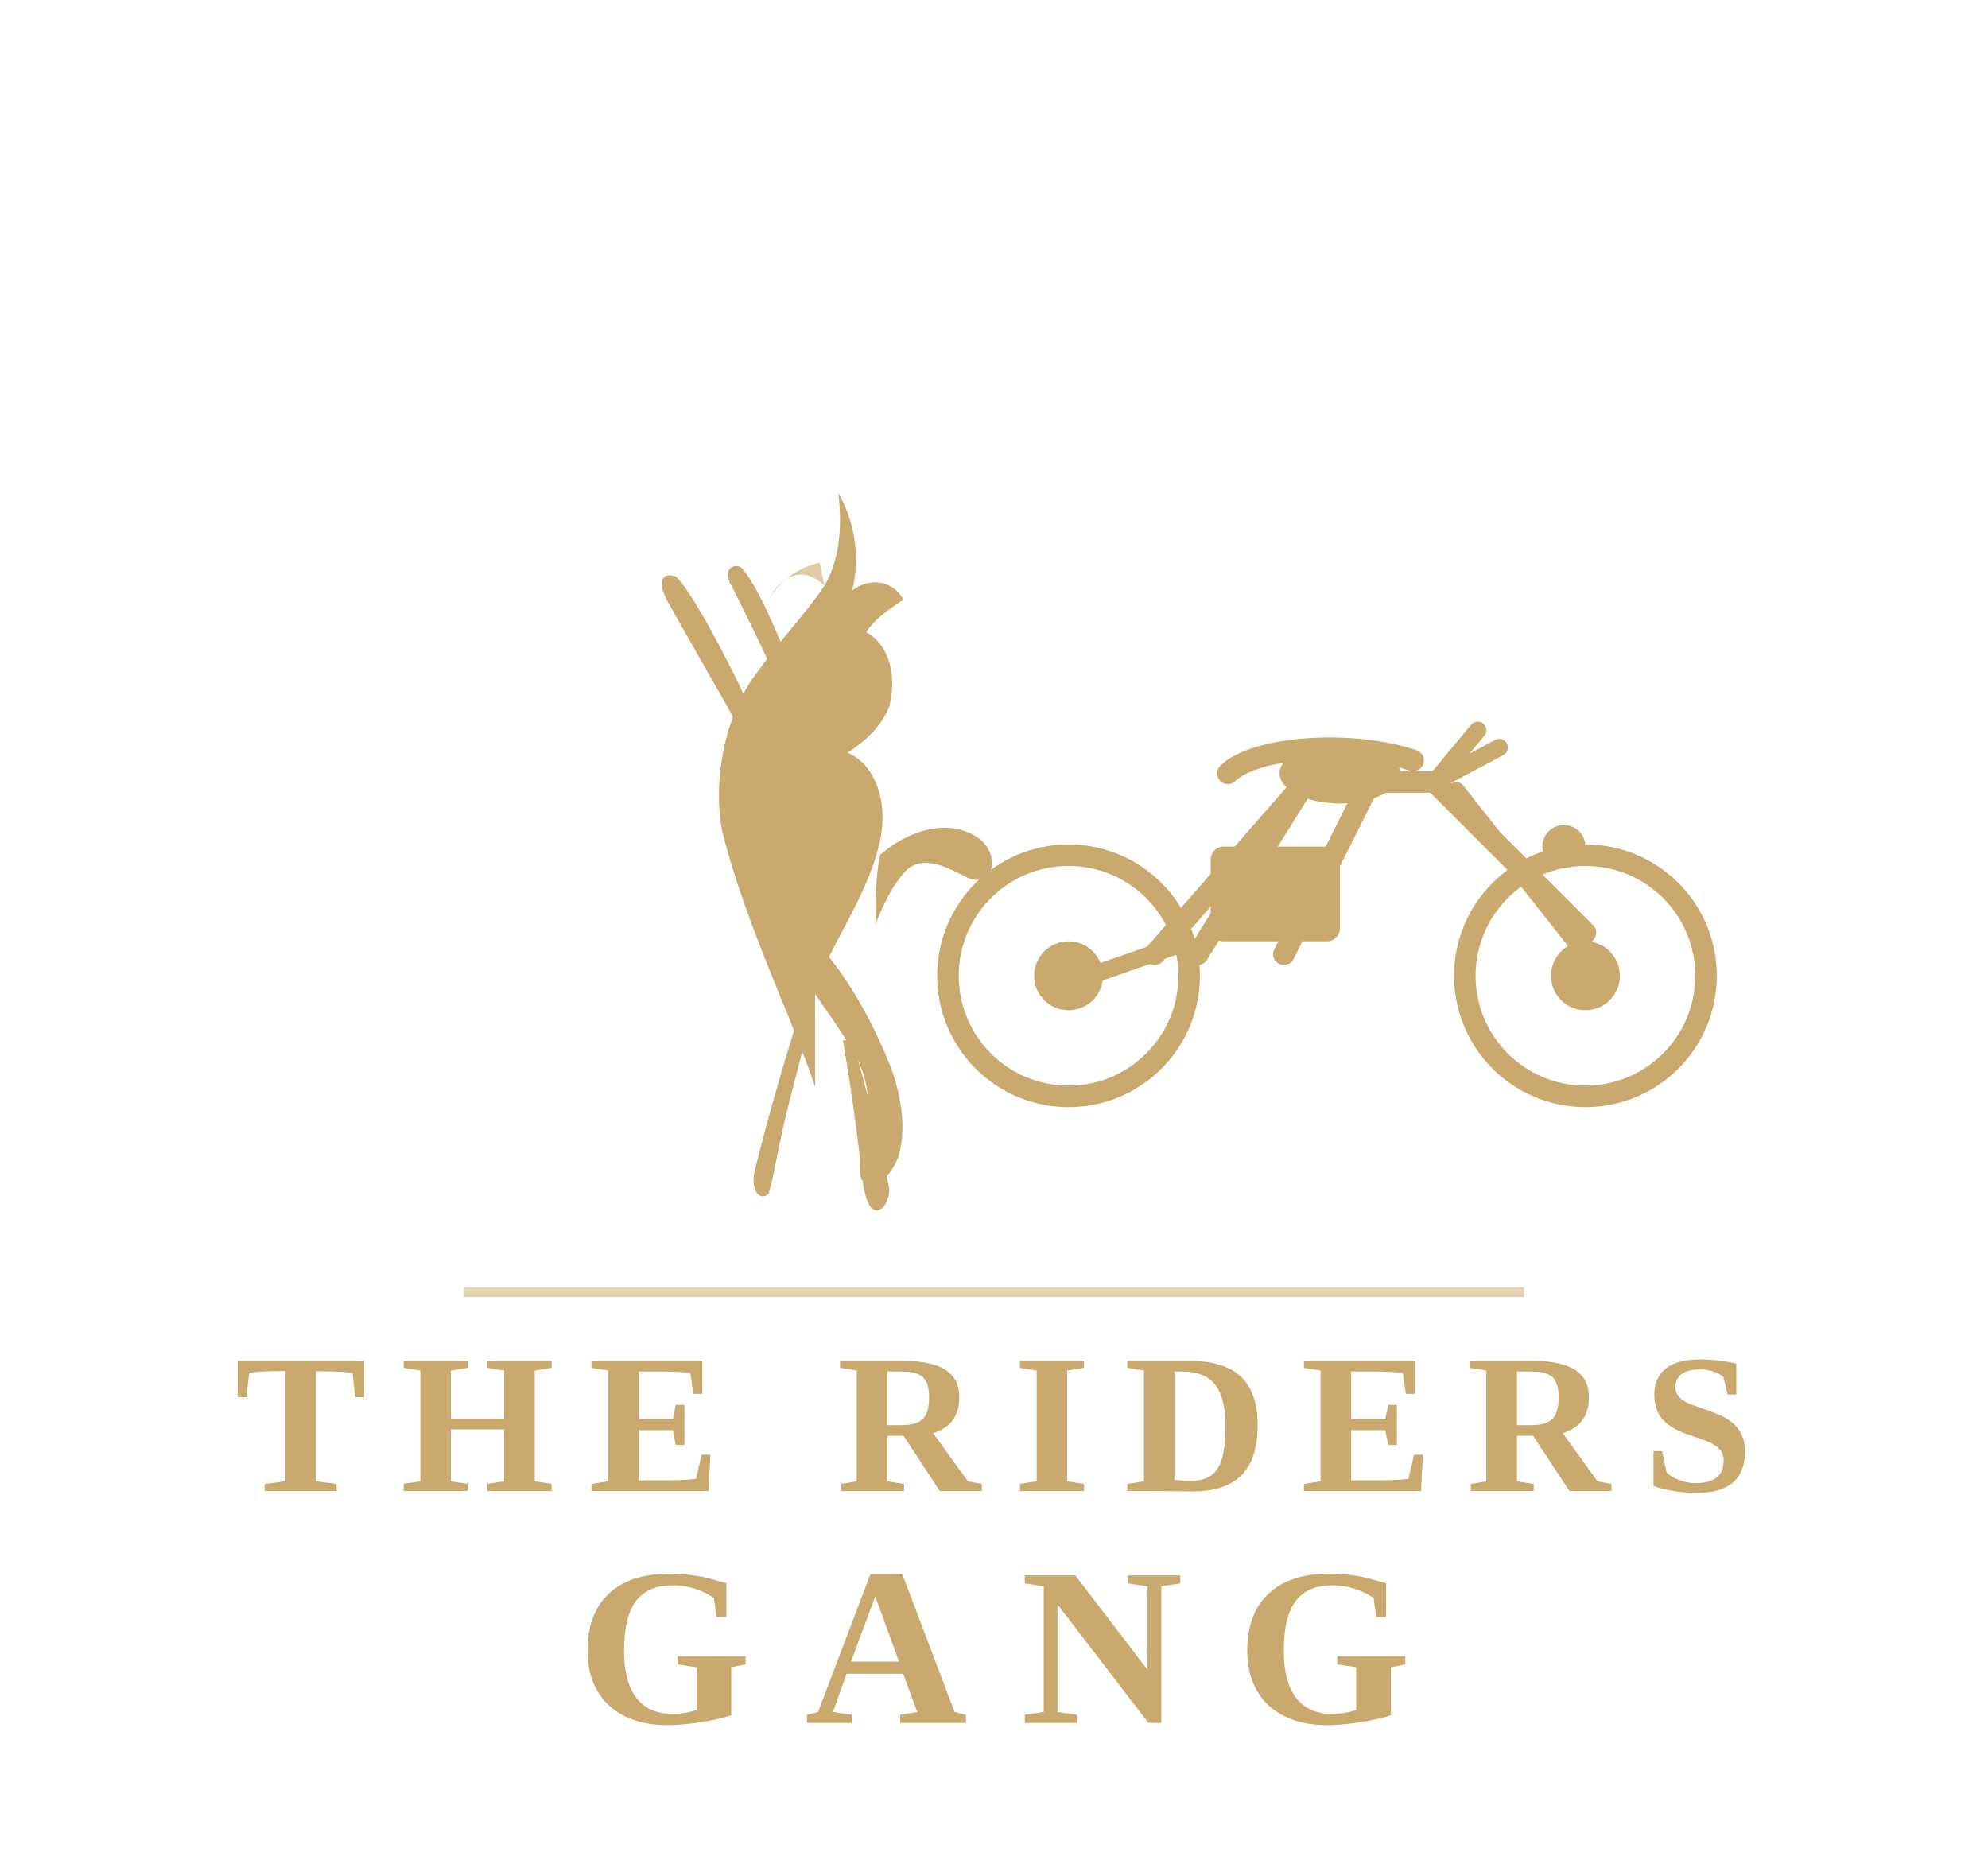
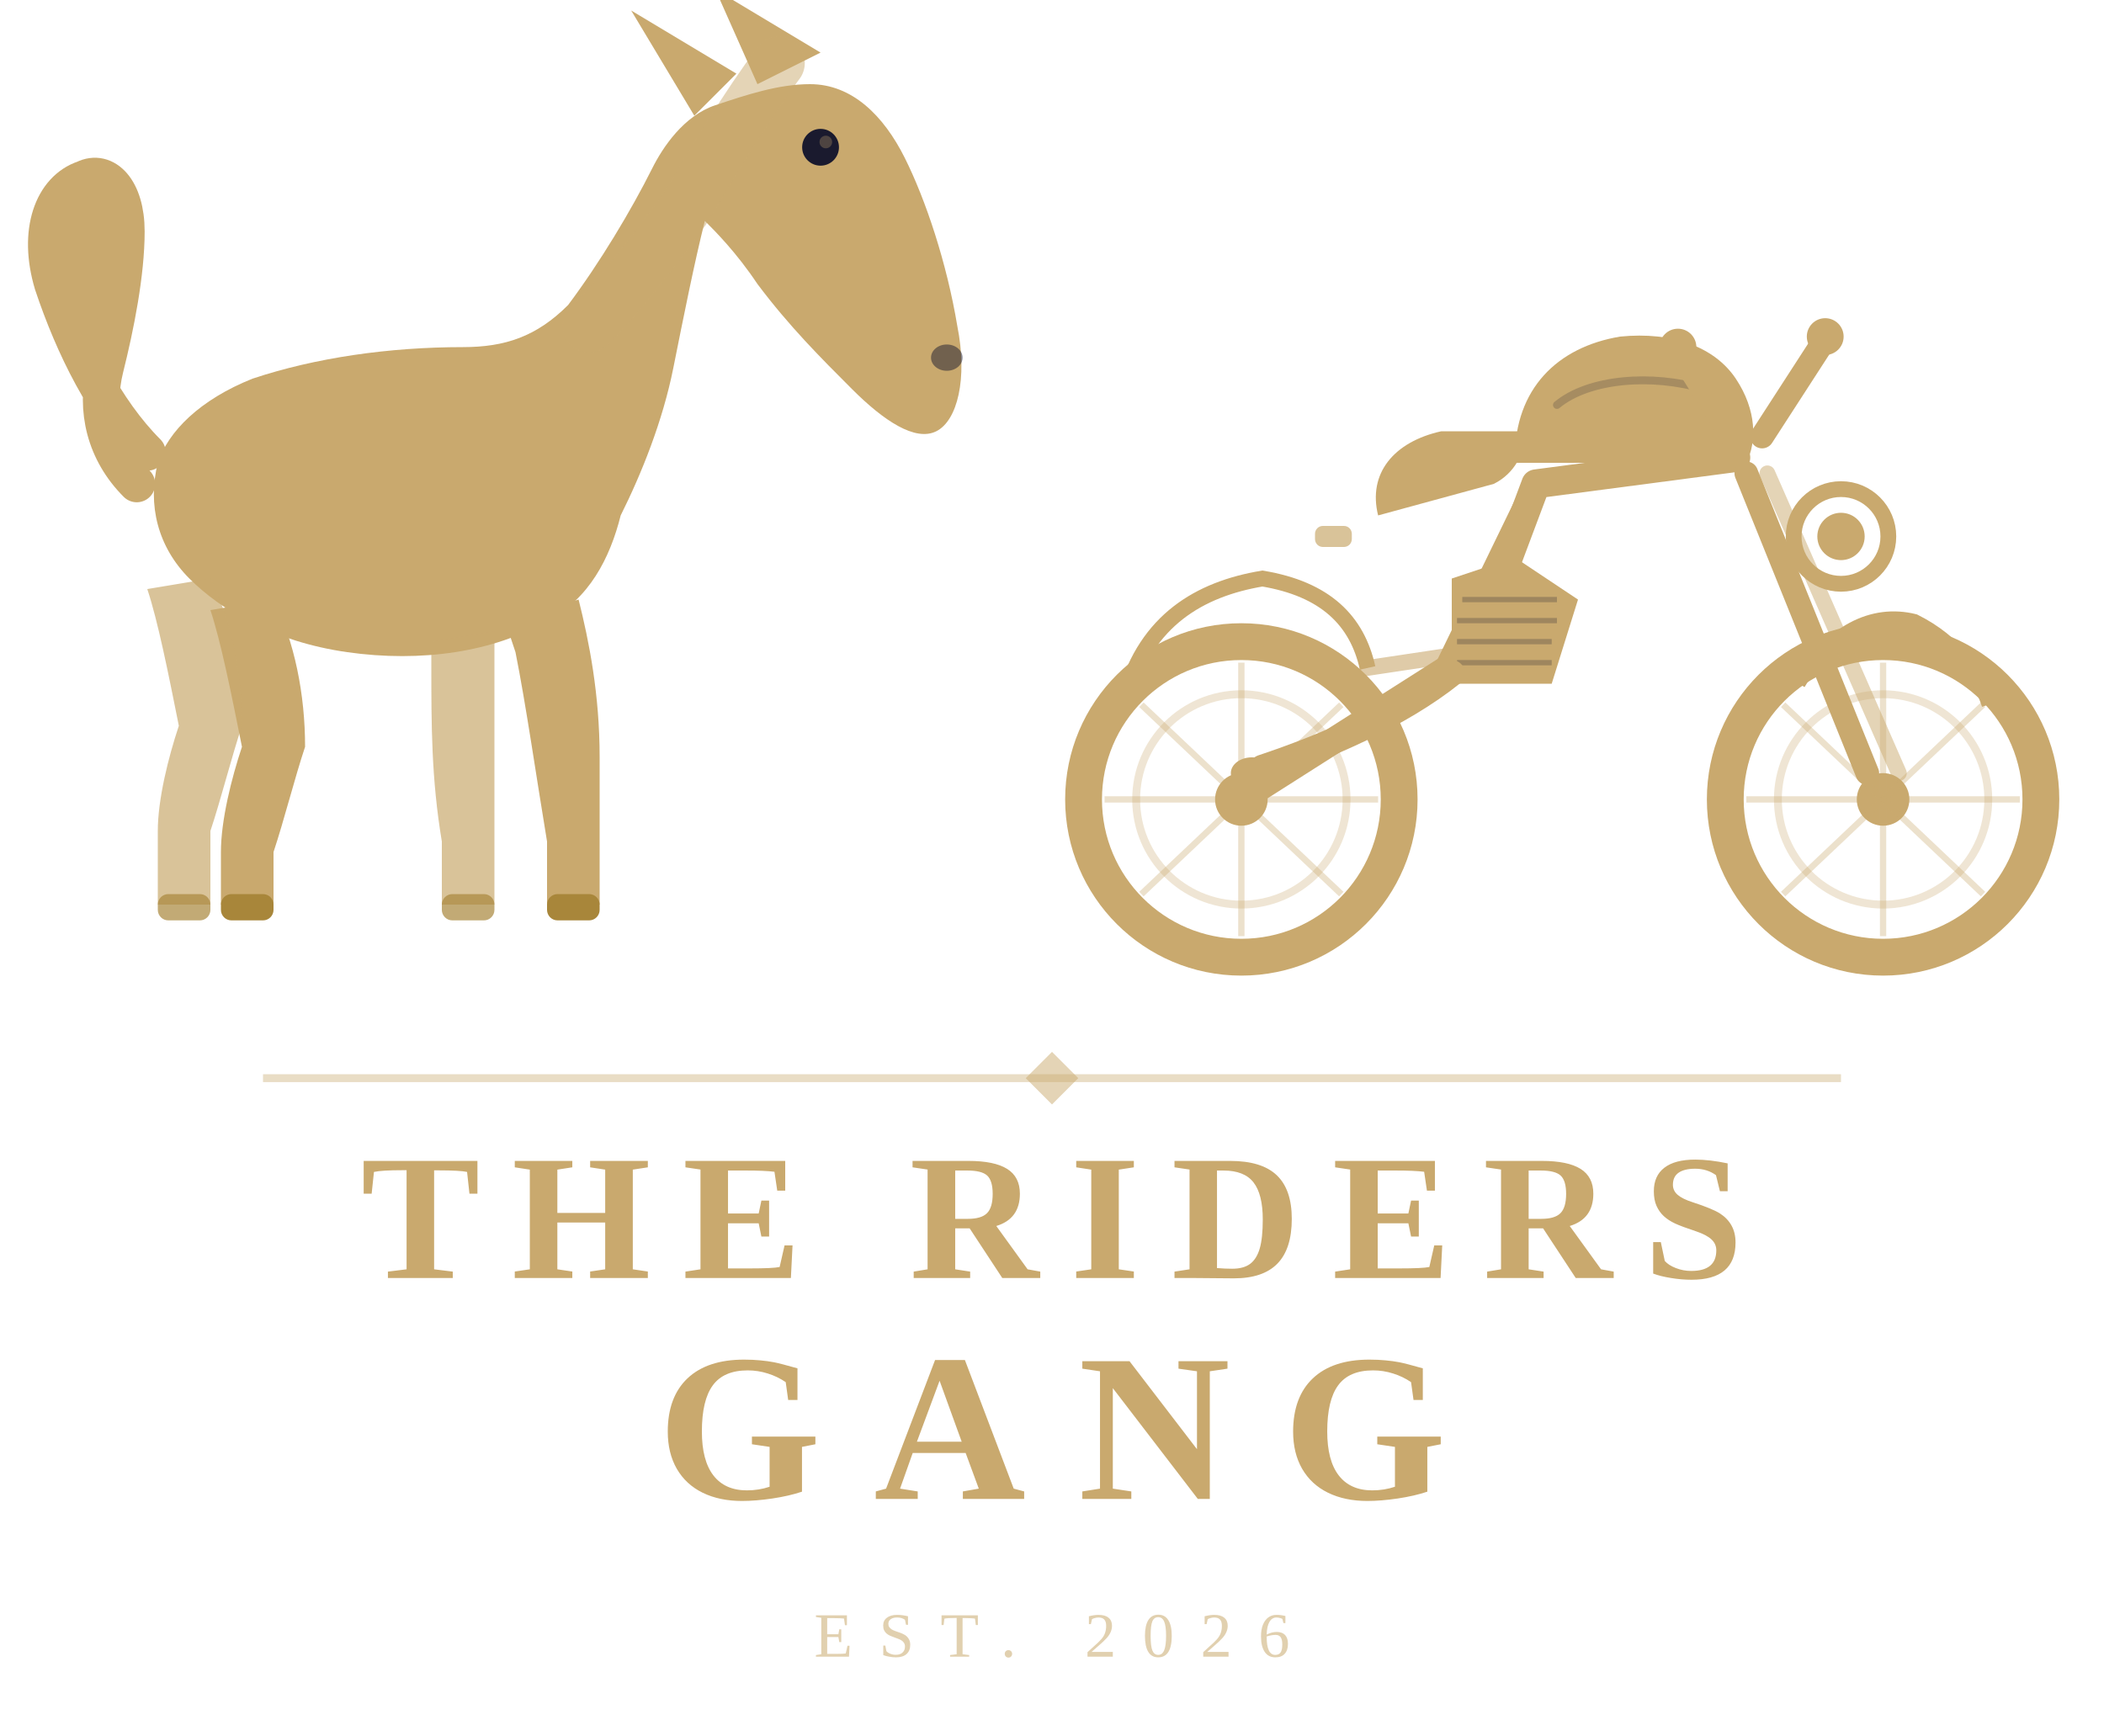
- <svg xmlns="http://www.w3.org/2000/svg" viewBox="0 0 300 280" fill="none">
-   <g transform="translate(95, 80) scale(0.7)" fill="#c9a96e">
-     <path d="M40 120 C35 105 25 85 20 65 C18 55 20 40 28 30 C33 23 38 18 42 12 C45 7 46 0 45 -8 C48 -3 50 5 48 13 C52 10 57 11 59 15 C56 17 53 19 51 22 C55 24 58 30 56 38 C54 43 50 46 47 48 C52 50 56 57 54 67 C52 76 47 84 43 92 C47 97 52 105 56 115 C58 120 60 128 58 135 C56 140 53 142 50 140 C49 137 50 132 51 127 C52 122 51 117 48 112 C45 107 42 103 40 100 Z" />
-     <path d="M25 45 C20 36 13 24 8 15 C6 11 7 9 10 10 C13 13 18 22 23 32 C25 36 27 41 26 45 Z" />
-     <path d="M35 40 C31 30 26 20 22 12 C20 9 22 7 24 8 C27 11 31 20 35 30 C36 34 37 38 36 42 Z" />
-     <path d="M48 110 C51 120 54 132 56 142 C56 145 54 148 52 146 C50 143 50 137 49 130 C48 122 47 116 46 110 Z" />
-     <path d="M38 100 C34 112 30 126 27 138 C26 142 28 145 30 143 C31 140 32 133 34 125 C36 117 38 110 39 104 Z" />
-     <path d="M54 70 C61 64 70 62 76 67 C80 71 78 77 73 75 C69 73 64 70 60 73 C57 76 55 80 53 85 C53 80 53 75 54 70 Z" />
-     <path d="M42 12 C38 8 33 9 30 15 C33 10 37 8 41 7 Z" opacity="0.6" />
+ <svg xmlns="http://www.w3.org/2000/svg" viewBox="0 0 400 330" fill="none">
+   <g transform="translate(2, 16)" fill="#c9a96e">
+     <path d="       M 116,82       C 114,90 110,98 102,102       C 92,108 78,110 64,108       C 50,106 40,100 34,94       C 28,88 26,80 28,72       C 30,66 36,60 46,56       C 58,52 72,50 86,50       C 94,50 100,48 106,42       C 112,34 118,24 122,16       C 124,12 128,6 134,4       C 140,2 146,0 152,0       C 160,0 166,6 170,14       C 174,22 178,34 180,46       C 182,56 180,64 176,66       C 172,68 166,64 160,58       C 154,52 148,46 142,38       C 138,32 134,28 132,26       C 130,34 128,44 126,54       C 124,64 120,74 116,82       Z     " />
+     <path d="M 108,98 C 110,106 112,116 112,128 L 112,144 L 112,156 L 102,156 L 102,144 C 100,132 98,118 96,108 L 94,102 Z" />
+     <path d="M 92,104 C 92,112 92,122 92,132 L 92,144 L 92,156 L 82,156 L 82,144 C 80,132 80,122 80,110 L 80,106 Z" opacity="0.7" />
+     <path d="M 50,98 C 54,106 56,116 56,126 C 54,132 52,140 50,146 L 50,156 L 40,156 L 40,146 C 40,140 42,132 44,126 C 42,116 40,106 38,100 Z" />
+     <path d="M 38,94 C 42,102 44,112 44,122 C 42,128 40,136 38,142 L 38,156 L 28,156 L 28,142 C 28,136 30,128 32,122 C 30,112 28,102 26,96 Z" opacity="0.7" />
+     <rect x="102" y="154" width="10" height="5" rx="2" fill="#a8863a" />
+     <rect x="82" y="154" width="10" height="5" rx="2" fill="#a8863a" opacity="0.7" />
+     <rect x="40" y="154" width="10" height="5" rx="2" fill="#a8863a" />
+     <rect x="28" y="154" width="10" height="5" rx="2" fill="#a8863a" opacity="0.7" />
+     <path d="M 130,6 L 118,-14 L 138,-2 Z" />
+     <path d="M 142,0 L 134,-18 L 154,-6 Z" />
+     <circle cx="154" cy="12" r="3.5" fill="#1a1a2e" />
+     <circle cx="155" cy="11" r="1.2" fill="#c9a96e" opacity="0.3" />
+     <ellipse cx="178" cy="52" rx="3" ry="2.5" fill="#1a1a2e" opacity="0.5" />
+     <path d="M 26,70 C 18,62 12,50 8,38 C 5,28 8,20 14,18 C 18,16 22,20 22,28 C 22,36 20,46 18,54 C 16,62 18,70 24,76" fill="#c9a96e" stroke="#c9a96e" stroke-width="7" stroke-linecap="round" />
+     <path d="M 146,-4 C 140,4 134,14 128,24 C 122,32 116,40 110,46" stroke="#c9a96e" stroke-width="10" fill="none" stroke-linecap="round" opacity="0.5" />
  </g>
-   <g transform="translate(145, 92) scale(0.65)" fill="#c9a96e">
-     <circle cx="25" cy="85" r="28" fill="none" stroke="#c9a96e" stroke-width="5" />
-     <circle cx="25" cy="85" r="8" fill="#c9a96e" />
-     <circle cx="145" cy="85" r="28" fill="none" stroke="#c9a96e" stroke-width="5" />
-     <circle cx="145" cy="85" r="8" fill="#c9a96e" />
-     <path d="M45 80 L80 40 L110 40 L145 75" stroke="#c9a96e" stroke-width="5" fill="none" stroke-linecap="round" stroke-linejoin="round" />
-     <path d="M80 40 L55 80" stroke="#c9a96e" stroke-width="5" fill="none" stroke-linecap="round" />
-     <path d="M95 40 L75 80" stroke="#c9a96e" stroke-width="5" fill="none" stroke-linecap="round" />
-     <rect x="58" y="55" width="30" height="22" rx="3" fill="#c9a96e" />
-     <path d="M62 38 C68 32 90 30 105 35" stroke="#c9a96e" stroke-width="5" fill="none" stroke-linecap="round" />
-     <path d="M110 40 L120 28 M110 40 L125 32" stroke="#c9a96e" stroke-width="4" fill="none" stroke-linecap="round" />
-     <path d="M115 42 L145 80" stroke="#c9a96e" stroke-width="4" fill="none" stroke-linecap="round" />
-     <path d="M50 78 L30 85" stroke="#c9a96e" stroke-width="4" fill="none" stroke-linecap="round" />
-     <ellipse cx="88" cy="38" rx="14" ry="7" fill="#c9a96e" />
-     <circle cx="140" cy="55" r="5" fill="#c9a96e" />
+   <g transform="translate(200, 22)" fill="#c9a96e">
+     <circle cx="36" cy="130" r="30" fill="none" stroke="#c9a96e" stroke-width="7" />
+     <circle cx="36" cy="130" r="20" fill="none" stroke="#c9a96e" stroke-width="1.5" opacity="0.3" />
+     <circle cx="36" cy="130" r="5" fill="#c9a96e" />
+     <line x1="36" y1="104" x2="36" y2="156" stroke="#c9a96e" stroke-width="1.2" opacity="0.35" />
+     <line x1="10" y1="130" x2="62" y2="130" stroke="#c9a96e" stroke-width="1.2" opacity="0.35" />
+     <line x1="17" y1="112" x2="55" y2="148" stroke="#c9a96e" stroke-width="1.2" opacity="0.35" />
+     <line x1="17" y1="148" x2="55" y2="112" stroke="#c9a96e" stroke-width="1.2" opacity="0.35" />
+     <circle cx="158" cy="130" r="30" fill="none" stroke="#c9a96e" stroke-width="7" />
+     <circle cx="158" cy="130" r="20" fill="none" stroke="#c9a96e" stroke-width="1.5" opacity="0.3" />
+     <circle cx="158" cy="130" r="5" fill="#c9a96e" />
+     <line x1="158" y1="104" x2="158" y2="156" stroke="#c9a96e" stroke-width="1.2" opacity="0.35" />
+     <line x1="132" y1="130" x2="184" y2="130" stroke="#c9a96e" stroke-width="1.2" opacity="0.35" />
+     <line x1="139" y1="112" x2="177" y2="148" stroke="#c9a96e" stroke-width="1.2" opacity="0.35" />
+     <line x1="139" y1="148" x2="177" y2="112" stroke="#c9a96e" stroke-width="1.2" opacity="0.35" />
+     <path d="M 14,110 C 18,96 28,90 40,88 C 52,90 58,96 60,105" stroke="#c9a96e" stroke-width="3" fill="none" />
+     <line x1="36" y1="130" x2="80" y2="102" stroke="#c9a96e" stroke-width="5" stroke-linecap="round" />
+     <path d="M 80,102 L 92,70 L 130,65" stroke="#c9a96e" stroke-width="5.5" fill="none" stroke-linecap="round" stroke-linejoin="round" />
+     <line x1="92" y1="70" x2="75" y2="105" stroke="#c9a96e" stroke-width="4.5" stroke-linecap="round" />
+     <line x1="60" y1="105" x2="80" y2="102" stroke="#c9a96e" stroke-width="3" stroke-linecap="round" opacity="0.6" />
+     <path d="M 88,65 C 88,52 96,44 108,42 C 118,41 126,44 130,50 C 134,56 134,62 132,66 L 88,66 Z" fill="#c9a96e" />
+     <path d="M 96,55 C 102,50 114,49 124,52" stroke="#1a1a2e" stroke-width="1.5" fill="none" opacity="0.2" stroke-linecap="round" />
+     <path d="M 62,76 C 60,68 65,62 74,60 L 90,60 C 90,64 88,68 84,70 L 62,76 Z" fill="#c9a96e" />
+     <path d="M 76,88 L 76,108 L 95,108 L 100,92 L 88,84 Z" fill="#c9a96e" />
+     <line x1="78" y1="92" x2="96" y2="92" stroke="#1a1a2e" stroke-width="1" opacity="0.25" />
+     <line x1="77" y1="96" x2="96" y2="96" stroke="#1a1a2e" stroke-width="1" opacity="0.25" />
+     <line x1="77" y1="100" x2="95" y2="100" stroke="#1a1a2e" stroke-width="1" opacity="0.25" />
+     <line x1="77" y1="104" x2="95" y2="104" stroke="#1a1a2e" stroke-width="1" opacity="0.25" />
+     <path d="M 76,106 C 66,114 52,120 40,124" stroke="#c9a96e" stroke-width="5" fill="none" stroke-linecap="round" />
+     <ellipse cx="38" cy="125" rx="4" ry="3" fill="#c9a96e" />
+     <line x1="132" y1="68" x2="155" y2="125" stroke="#c9a96e" stroke-width="4.5" stroke-linecap="round" />
+     <line x1="136" y1="68" x2="161" y2="125" stroke="#c9a96e" stroke-width="3" stroke-linecap="round" opacity="0.5" />
+     <path d="M 142,108 C 148,98 156,94 164,96 C 172,100 176,106 178,112" stroke="#c9a96e" stroke-width="2.5" fill="none" />
+     <line x1="130" y1="62" x2="120" y2="46" stroke="#c9a96e" stroke-width="4.5" stroke-linecap="round" />
+     <line x1="135" y1="61" x2="146" y2="44" stroke="#c9a96e" stroke-width="4.5" stroke-linecap="round" />
+     <circle cx="119" cy="44" r="3.5" fill="#c9a96e" />
+     <circle cx="147" cy="42" r="3.5" fill="#c9a96e" />
+     <circle cx="150" cy="80" r="9" fill="none" stroke="#c9a96e" stroke-width="3" />
+     <circle cx="150" cy="80" r="4.5" fill="#c9a96e" />
+     <rect x="50" y="78" width="7" height="4" rx="1.5" fill="#c9a96e" opacity="0.7" />
  </g>
-   <line x1="70" y1="195" x2="230" y2="195" stroke="#c9a96e" stroke-width="1.5" opacity="0.5" />
-   <text x="150" y="225" font-family="Georgia, 'Times New Roman', serif" font-size="30" font-weight="bold" fill="#c9a96e" text-anchor="middle" letter-spacing="5">THE RIDERS</text>
-   <text x="150" y="260" font-family="Georgia, 'Times New Roman', serif" font-size="34" font-weight="bold" fill="#c9a96e" text-anchor="middle" letter-spacing="8">GANG</text>
+   <line x1="50" y1="205" x2="350" y2="205" stroke="#c9a96e" stroke-width="1.5" opacity="0.4" />
+   <polygon points="200,200 205,205 200,210 195,205" fill="#c9a96e" opacity="0.5" />
+   <text x="200" y="243" font-family="Georgia, 'Times New Roman', serif" font-size="34" font-weight="bold" fill="#c9a96e" text-anchor="middle" letter-spacing="6">THE RIDERS</text>
+   <text x="200" y="285" font-family="Georgia, 'Times New Roman', serif" font-size="40" font-weight="bold" fill="#c9a96e" text-anchor="middle" letter-spacing="10">GANG</text>
+   <text x="200" y="315" font-family="Georgia, 'Times New Roman', serif" font-size="12" fill="#c9a96e" text-anchor="middle" letter-spacing="5" opacity="0.55">EST. 2026</text>
</svg>
